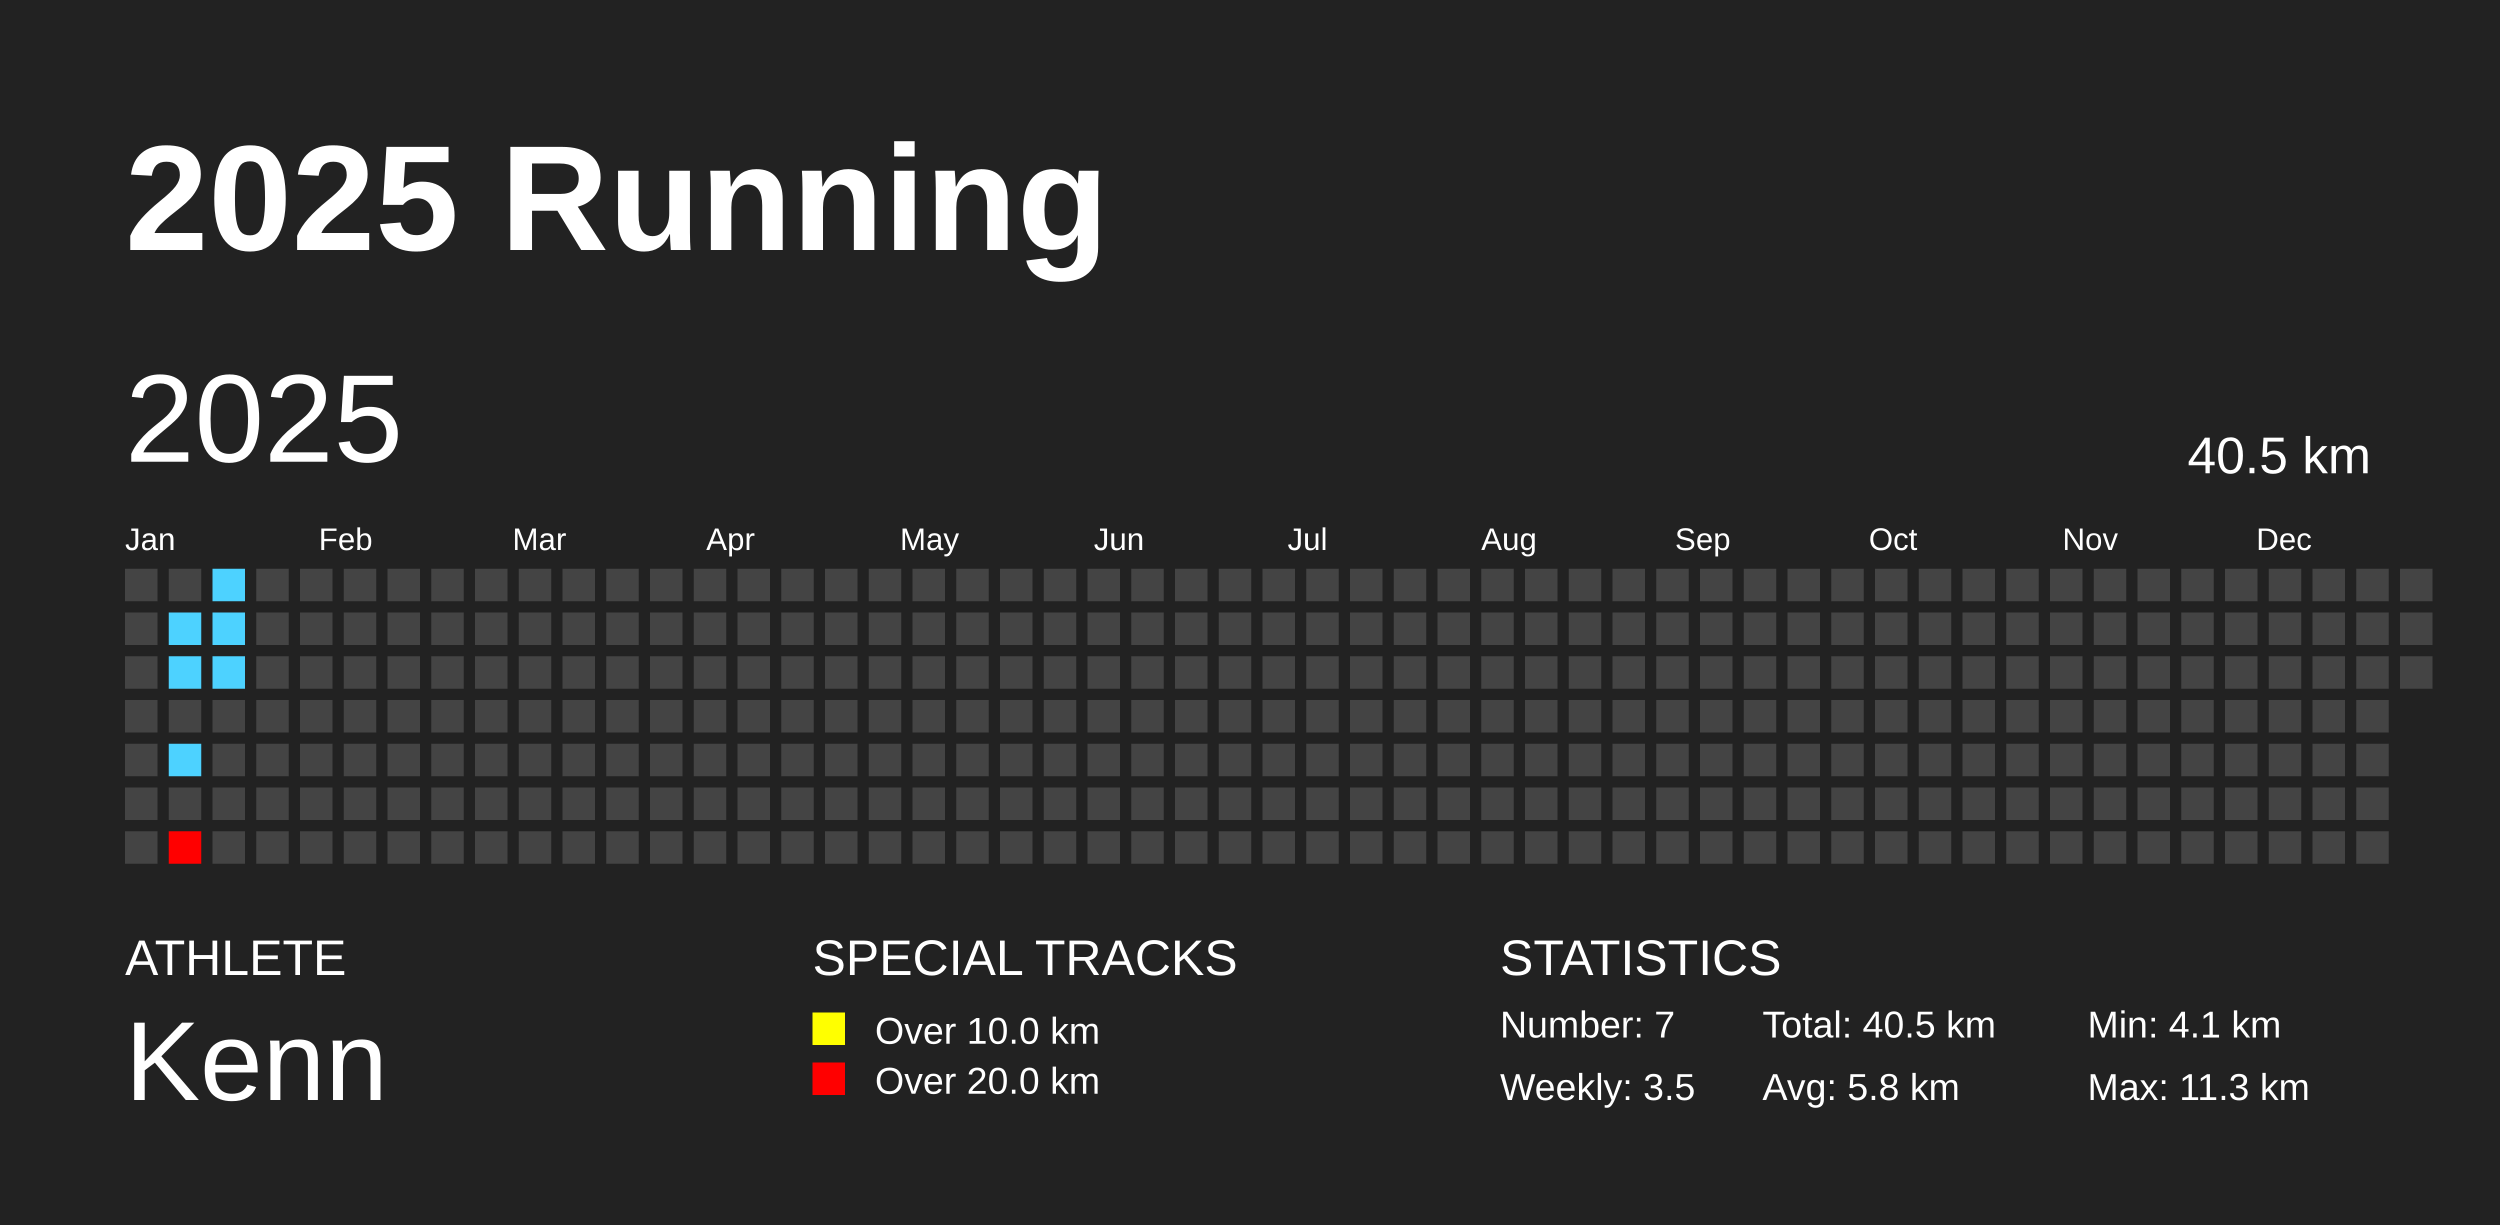
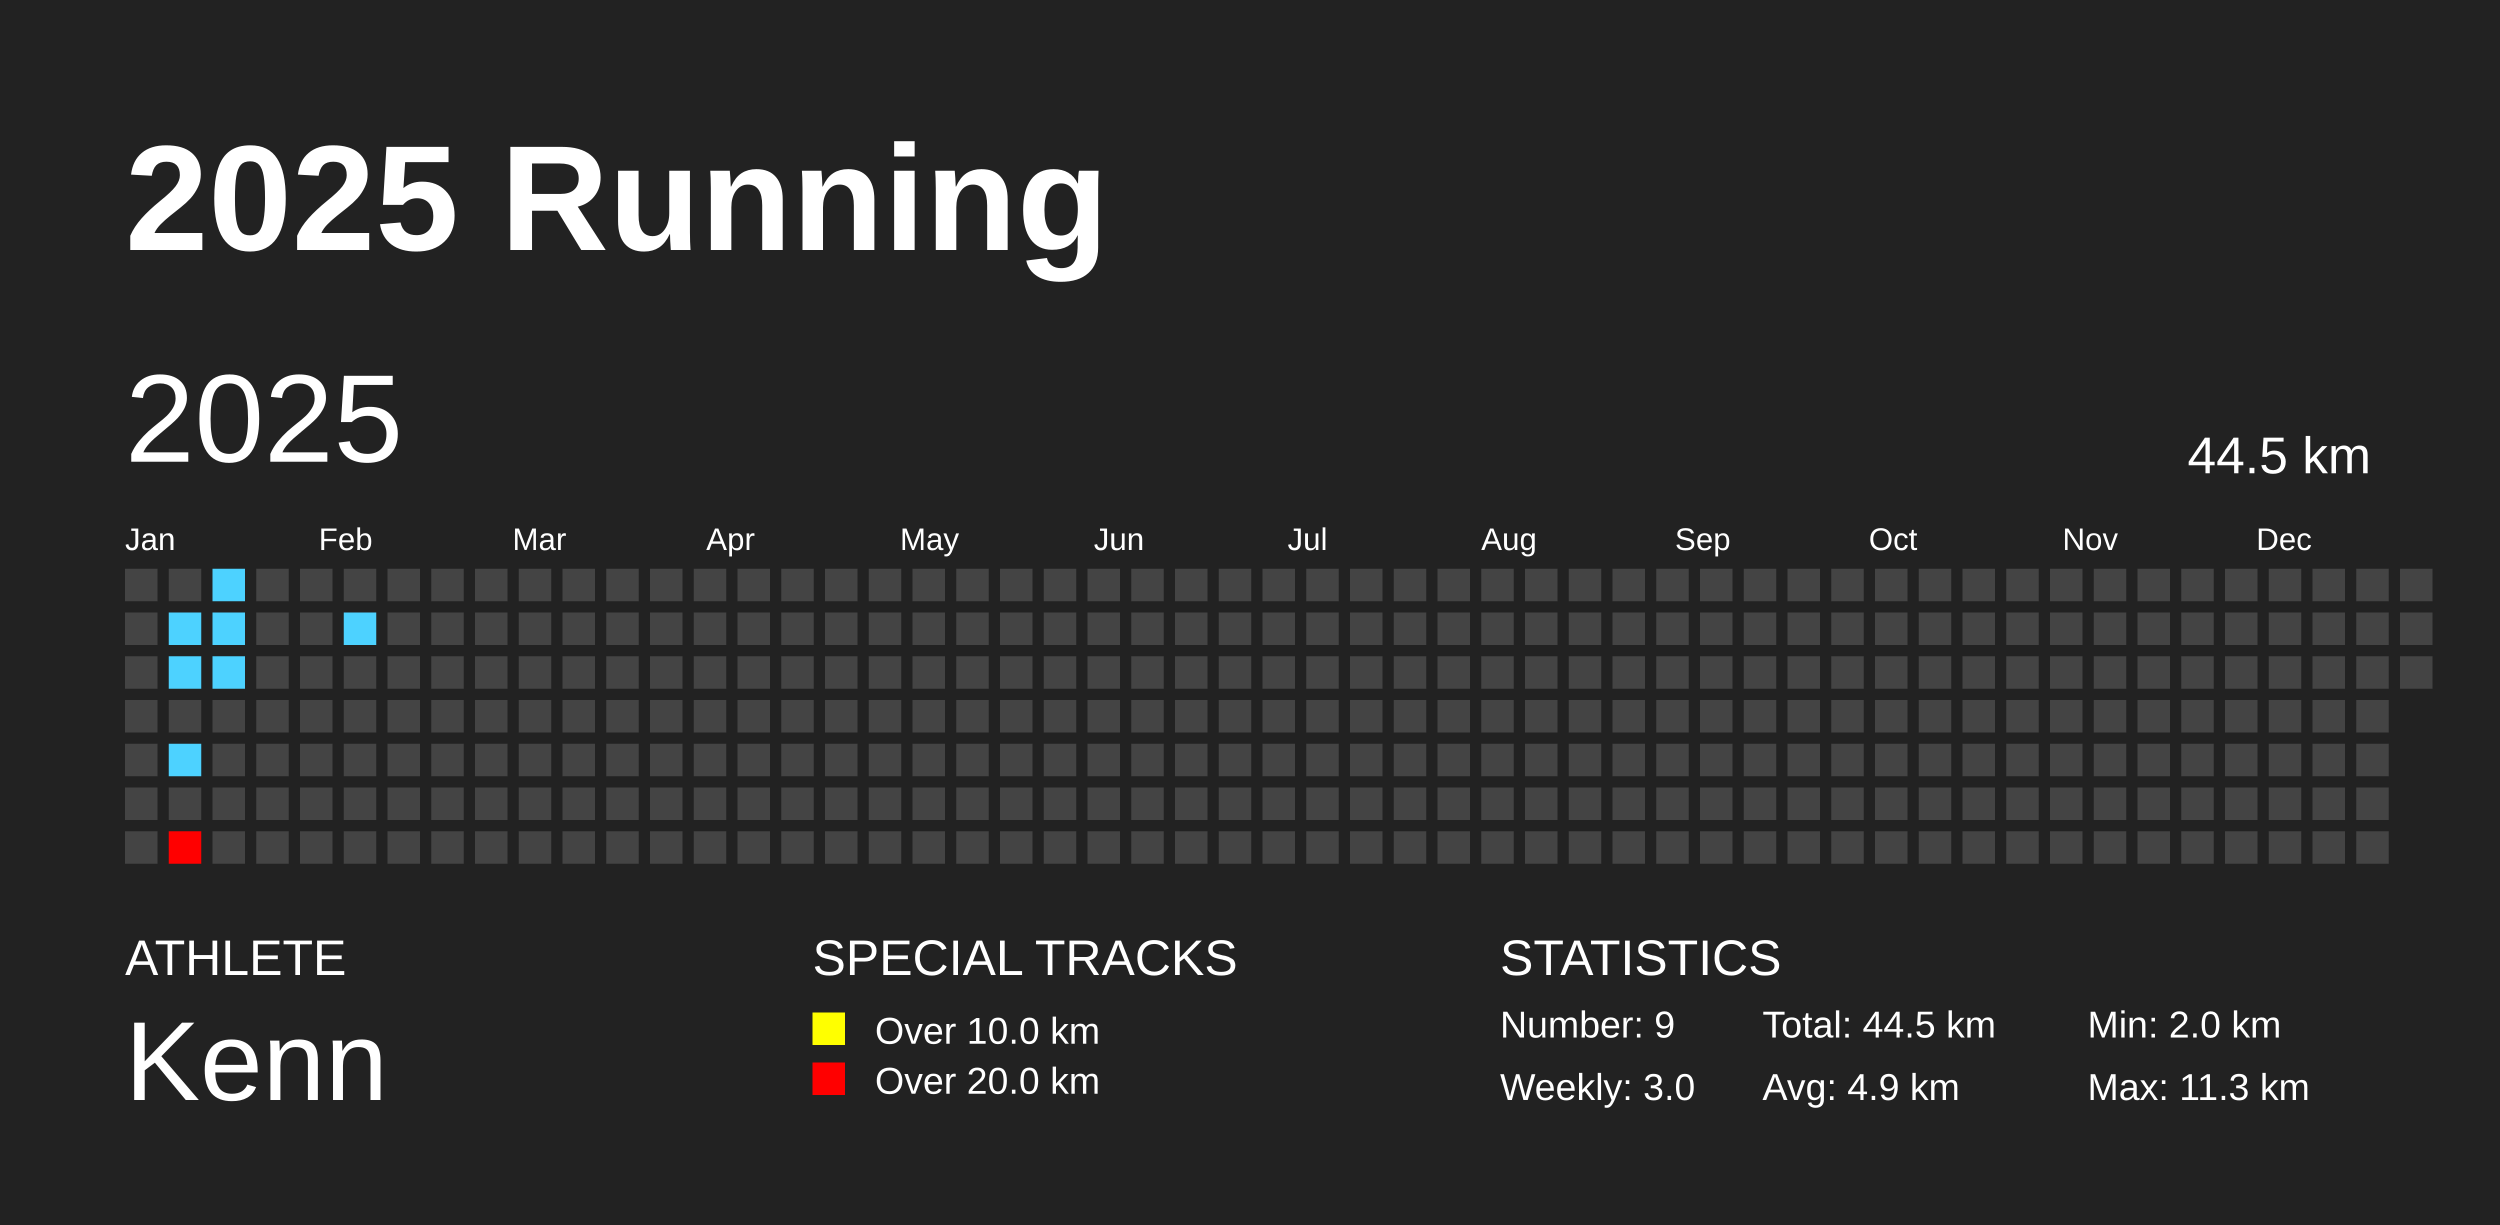
<svg xmlns="http://www.w3.org/2000/svg" baseProfile="full" height="98mm" version="1.1" viewBox="0,0,200,98" width="200mm">
  <defs />
  <rect fill="#222222" height="98" width="200" x="0" y="0" />
  <text fill="#FFFFFF" style="font-size:12px; font-family:Arial; font-weight:bold;" x="10" y="20">2025 Running</text>
  <text fill="#FFFFFF" style="font-size:4px; font-family:Arial" x="10" y="78">ATHLETE</text>
  <text fill="#FFFFFF" style="font-size:9px; font-family:Arial" x="10" y="88">Kenn</text>
  <text fill="#FFFFFF" style="font-size:4px; font-family:Arial" x="65" y="78">SPECIAL TRACKS</text>
  <rect fill="yellow" height="2.6" width="2.6" x="65" y="81" />
  <text fill="#FFFFFF" style="font-size:3px; font-family:Arial" x="70" y="83.5">Over 10.0 km</text>
  <rect fill="red" height="2.6" width="2.6" x="65" y="85" />
  <text fill="#FFFFFF" style="font-size:3px; font-family:Arial" x="70" y="87.5">Over 20.0 km</text>
  <text fill="#FFFFFF" style="font-size:4px; font-family:Arial" x="120" y="78">STATISTICS</text>
-   <text fill="#FFFFFF" style="font-size:3px; font-family:Arial" x="120" y="83">Number: 7</text>
-   <text fill="#FFFFFF" style="font-size:3px; font-family:Arial" x="120" y="88">Weekly: 3.5</text>
-   <text fill="#FFFFFF" style="font-size:3px; font-family:Arial" x="141" y="83">Total: 40.5 km</text>
-   <text fill="#FFFFFF" style="font-size:3px; font-family:Arial" x="141" y="88">Avg: 5.8 km</text>
-   <text fill="#FFFFFF" style="font-size:3px; font-family:Arial" x="167" y="83">Min: 4.1 km</text>
+   <text fill="#FFFFFF" style="font-size:3px; font-family:Arial" x="120" y="83">Number: 9</text>
+   <text fill="#FFFFFF" style="font-size:3px; font-family:Arial" x="120" y="88">Weekly: 3.0</text>
+   <text fill="#FFFFFF" style="font-size:3px; font-family:Arial" x="141" y="83">Total: 44.5 km</text>
+   <text fill="#FFFFFF" style="font-size:3px; font-family:Arial" x="141" y="88">Avg: 4.9 km</text>
+   <text fill="#FFFFFF" style="font-size:3px; font-family:Arial" x="167" y="83">Min: 2.0 km</text>
  <text fill="#FFFFFF" style="font-size:3px; font-family:Arial" x="167" y="88">Max: 11.3 km</text>
  <text dominant-baseline="hanging" fill="#FFFFFF" style="font-size:10.0px; font-family:Arial;" x="10" y="30">2025</text>
-   <text dominant-baseline="hanging" fill="#FFFFFF" style="font-size:4.125px; font-family:Arial;" x="175" y="35">40.5 km</text>
+   <text dominant-baseline="hanging" fill="#FFFFFF" style="font-size:4.125px; font-family:Arial;" x="175" y="35">44.5 km</text>
  <text fill="#FFFFFF" style="font-size:2.5px; font-family:Arial" x="10.0" y="44">Jan</text>
  <text fill="#FFFFFF" style="font-size:2.5px; font-family:Arial" x="25.5" y="44">Feb</text>
  <text fill="#FFFFFF" style="font-size:2.5px; font-family:Arial" x="41.0" y="44">Mar</text>
  <text fill="#FFFFFF" style="font-size:2.5px; font-family:Arial" x="56.5" y="44">Apr</text>
  <text fill="#FFFFFF" style="font-size:2.5px; font-family:Arial" x="72.0" y="44">May</text>
  <text fill="#FFFFFF" style="font-size:2.5px; font-family:Arial" x="87.5" y="44">Jun</text>
  <text fill="#FFFFFF" style="font-size:2.5px; font-family:Arial" x="103.0" y="44">Jul</text>
  <text fill="#FFFFFF" style="font-size:2.5px; font-family:Arial" x="118.5" y="44">Aug</text>
  <text fill="#FFFFFF" style="font-size:2.5px; font-family:Arial" x="134.0" y="44">Sep</text>
  <text fill="#FFFFFF" style="font-size:2.5px; font-family:Arial" x="149.5" y="44">Oct</text>
  <text fill="#FFFFFF" style="font-size:2.5px; font-family:Arial" x="165.0" y="44">Nov</text>
  <text fill="#FFFFFF" style="font-size:2.5px; font-family:Arial" x="180.5" y="44">Dec</text>
  <rect fill="#444444" height="2.6" width="2.6" x="10.0" y="45.5" />
  <rect fill="#444444" height="2.6" width="2.6" x="10.0" y="49.0" />
  <rect fill="#444444" height="2.6" width="2.6" x="10.0" y="52.5" />
  <rect fill="#444444" height="2.6" width="2.6" x="10.0" y="56.0" />
  <rect fill="#444444" height="2.6" width="2.6" x="10.0" y="59.5" />
  <rect fill="#444444" height="2.6" width="2.6" x="10.0" y="63.0" />
  <rect fill="#444444" height="2.6" width="2.6" x="10.0" y="66.5" />
  <rect fill="#444444" height="2.6" width="2.6" x="13.5" y="45.5" />
  <rect fill="#4dd2ff" height="2.6" width="2.6" x="13.5" y="49.0" />
  <rect fill="#4dd2ff" height="2.6" width="2.6" x="13.5" y="52.5" />
  <rect fill="#444444" height="2.6" width="2.6" x="13.5" y="56.0" />
  <rect fill="#4dd2ff" height="2.6" width="2.6" x="13.5" y="59.5" />
  <rect fill="#444444" height="2.6" width="2.6" x="13.5" y="63.0" />
  <rect fill="#ff0000" height="2.6" width="2.6" x="13.5" y="66.5" />
  <rect fill="#4dd2ff" height="2.6" width="2.6" x="17.0" y="45.5" />
  <rect fill="#4dd2ff" height="2.6" width="2.6" x="17.0" y="49.0" />
  <rect fill="#4dd2ff" height="2.6" width="2.6" x="17.0" y="52.5" />
  <rect fill="#444444" height="2.6" width="2.6" x="17.0" y="56.0" />
  <rect fill="#444444" height="2.6" width="2.6" x="17.0" y="59.5" />
  <rect fill="#444444" height="2.6" width="2.6" x="17.0" y="63.0" />
  <rect fill="#444444" height="2.6" width="2.6" x="17.0" y="66.5" />
  <rect fill="#444444" height="2.6" width="2.6" x="20.5" y="45.5" />
  <rect fill="#444444" height="2.6" width="2.6" x="20.5" y="49.0" />
  <rect fill="#444444" height="2.6" width="2.6" x="20.5" y="52.5" />
  <rect fill="#444444" height="2.6" width="2.6" x="20.5" y="56.0" />
  <rect fill="#444444" height="2.6" width="2.6" x="20.5" y="59.5" />
  <rect fill="#444444" height="2.6" width="2.6" x="20.5" y="63.0" />
  <rect fill="#444444" height="2.6" width="2.6" x="20.5" y="66.5" />
  <rect fill="#444444" height="2.6" width="2.6" x="24.0" y="45.5" />
  <rect fill="#444444" height="2.6" width="2.6" x="24.0" y="49.0" />
  <rect fill="#444444" height="2.6" width="2.6" x="24.0" y="52.5" />
  <rect fill="#444444" height="2.6" width="2.6" x="24.0" y="56.0" />
  <rect fill="#444444" height="2.6" width="2.6" x="24.0" y="59.5" />
  <rect fill="#444444" height="2.6" width="2.6" x="24.0" y="63.0" />
  <rect fill="#444444" height="2.6" width="2.6" x="24.0" y="66.5" />
  <rect fill="#444444" height="2.6" width="2.6" x="27.5" y="45.5" />
-   <rect fill="#444444" height="2.6" width="2.6" x="27.5" y="49.0" />
+   <rect fill="#4dd2ff" height="2.6" width="2.6" x="27.5" y="49.0" />
  <rect fill="#444444" height="2.6" width="2.6" x="27.5" y="52.5" />
  <rect fill="#444444" height="2.6" width="2.6" x="27.5" y="56.0" />
  <rect fill="#444444" height="2.6" width="2.6" x="27.5" y="59.5" />
  <rect fill="#444444" height="2.6" width="2.6" x="27.5" y="63.0" />
  <rect fill="#444444" height="2.6" width="2.6" x="27.5" y="66.5" />
  <rect fill="#444444" height="2.6" width="2.6" x="31.0" y="45.5" />
  <rect fill="#444444" height="2.6" width="2.6" x="31.0" y="49.0" />
  <rect fill="#444444" height="2.6" width="2.6" x="31.0" y="52.5" />
  <rect fill="#444444" height="2.6" width="2.6" x="31.0" y="56.0" />
  <rect fill="#444444" height="2.6" width="2.6" x="31.0" y="59.5" />
  <rect fill="#444444" height="2.6" width="2.6" x="31.0" y="63.0" />
  <rect fill="#444444" height="2.6" width="2.6" x="31.0" y="66.5" />
  <rect fill="#444444" height="2.6" width="2.6" x="34.5" y="45.5" />
  <rect fill="#444444" height="2.6" width="2.6" x="34.5" y="49.0" />
  <rect fill="#444444" height="2.6" width="2.6" x="34.5" y="52.5" />
  <rect fill="#444444" height="2.6" width="2.6" x="34.5" y="56.0" />
  <rect fill="#444444" height="2.6" width="2.6" x="34.5" y="59.5" />
  <rect fill="#444444" height="2.6" width="2.6" x="34.5" y="63.0" />
  <rect fill="#444444" height="2.6" width="2.6" x="34.5" y="66.5" />
  <rect fill="#444444" height="2.6" width="2.6" x="38.0" y="45.5" />
  <rect fill="#444444" height="2.6" width="2.6" x="38.0" y="49.0" />
  <rect fill="#444444" height="2.6" width="2.6" x="38.0" y="52.5" />
  <rect fill="#444444" height="2.6" width="2.6" x="38.0" y="56.0" />
  <rect fill="#444444" height="2.6" width="2.6" x="38.0" y="59.5" />
  <rect fill="#444444" height="2.6" width="2.6" x="38.0" y="63.0" />
  <rect fill="#444444" height="2.6" width="2.6" x="38.0" y="66.5" />
  <rect fill="#444444" height="2.6" width="2.6" x="41.5" y="45.5" />
  <rect fill="#444444" height="2.6" width="2.6" x="41.5" y="49.0" />
  <rect fill="#444444" height="2.6" width="2.6" x="41.5" y="52.5" />
  <rect fill="#444444" height="2.6" width="2.6" x="41.5" y="56.0" />
  <rect fill="#444444" height="2.6" width="2.6" x="41.5" y="59.5" />
  <rect fill="#444444" height="2.6" width="2.6" x="41.5" y="63.0" />
  <rect fill="#444444" height="2.6" width="2.6" x="41.5" y="66.5" />
  <rect fill="#444444" height="2.6" width="2.6" x="45.0" y="45.5" />
  <rect fill="#444444" height="2.6" width="2.6" x="45.0" y="49.0" />
  <rect fill="#444444" height="2.6" width="2.6" x="45.0" y="52.5" />
  <rect fill="#444444" height="2.6" width="2.6" x="45.0" y="56.0" />
  <rect fill="#444444" height="2.6" width="2.6" x="45.0" y="59.5" />
  <rect fill="#444444" height="2.6" width="2.6" x="45.0" y="63.0" />
  <rect fill="#444444" height="2.6" width="2.6" x="45.0" y="66.5" />
  <rect fill="#444444" height="2.6" width="2.6" x="48.5" y="45.5" />
  <rect fill="#444444" height="2.6" width="2.6" x="48.5" y="49.0" />
  <rect fill="#444444" height="2.6" width="2.6" x="48.5" y="52.5" />
  <rect fill="#444444" height="2.6" width="2.6" x="48.5" y="56.0" />
  <rect fill="#444444" height="2.6" width="2.6" x="48.5" y="59.5" />
  <rect fill="#444444" height="2.6" width="2.6" x="48.5" y="63.0" />
  <rect fill="#444444" height="2.6" width="2.6" x="48.5" y="66.5" />
  <rect fill="#444444" height="2.6" width="2.6" x="52.0" y="45.5" />
  <rect fill="#444444" height="2.6" width="2.6" x="52.0" y="49.0" />
  <rect fill="#444444" height="2.6" width="2.6" x="52.0" y="52.5" />
  <rect fill="#444444" height="2.6" width="2.6" x="52.0" y="56.0" />
  <rect fill="#444444" height="2.6" width="2.6" x="52.0" y="59.5" />
  <rect fill="#444444" height="2.6" width="2.6" x="52.0" y="63.0" />
  <rect fill="#444444" height="2.6" width="2.6" x="52.0" y="66.5" />
  <rect fill="#444444" height="2.6" width="2.6" x="55.5" y="45.5" />
  <rect fill="#444444" height="2.6" width="2.6" x="55.5" y="49.0" />
  <rect fill="#444444" height="2.6" width="2.6" x="55.5" y="52.5" />
  <rect fill="#444444" height="2.6" width="2.6" x="55.5" y="56.0" />
  <rect fill="#444444" height="2.6" width="2.6" x="55.5" y="59.5" />
  <rect fill="#444444" height="2.6" width="2.6" x="55.5" y="63.0" />
  <rect fill="#444444" height="2.6" width="2.6" x="55.5" y="66.5" />
  <rect fill="#444444" height="2.6" width="2.6" x="59.0" y="45.5" />
  <rect fill="#444444" height="2.6" width="2.6" x="59.0" y="49.0" />
  <rect fill="#444444" height="2.6" width="2.6" x="59.0" y="52.5" />
  <rect fill="#444444" height="2.6" width="2.6" x="59.0" y="56.0" />
  <rect fill="#444444" height="2.6" width="2.6" x="59.0" y="59.5" />
  <rect fill="#444444" height="2.6" width="2.6" x="59.0" y="63.0" />
  <rect fill="#444444" height="2.6" width="2.6" x="59.0" y="66.5" />
  <rect fill="#444444" height="2.6" width="2.6" x="62.5" y="45.5" />
  <rect fill="#444444" height="2.6" width="2.6" x="62.5" y="49.0" />
  <rect fill="#444444" height="2.6" width="2.6" x="62.5" y="52.5" />
  <rect fill="#444444" height="2.6" width="2.6" x="62.5" y="56.0" />
  <rect fill="#444444" height="2.6" width="2.6" x="62.5" y="59.5" />
  <rect fill="#444444" height="2.6" width="2.6" x="62.5" y="63.0" />
  <rect fill="#444444" height="2.6" width="2.6" x="62.5" y="66.5" />
  <rect fill="#444444" height="2.6" width="2.6" x="66.0" y="45.5" />
  <rect fill="#444444" height="2.6" width="2.6" x="66.0" y="49.0" />
  <rect fill="#444444" height="2.6" width="2.6" x="66.0" y="52.5" />
  <rect fill="#444444" height="2.6" width="2.6" x="66.0" y="56.0" />
  <rect fill="#444444" height="2.6" width="2.6" x="66.0" y="59.5" />
  <rect fill="#444444" height="2.6" width="2.6" x="66.0" y="63.0" />
  <rect fill="#444444" height="2.6" width="2.6" x="66.0" y="66.5" />
  <rect fill="#444444" height="2.6" width="2.6" x="69.5" y="45.5" />
  <rect fill="#444444" height="2.6" width="2.6" x="69.5" y="49.0" />
  <rect fill="#444444" height="2.6" width="2.6" x="69.5" y="52.5" />
  <rect fill="#444444" height="2.6" width="2.6" x="69.5" y="56.0" />
  <rect fill="#444444" height="2.6" width="2.6" x="69.5" y="59.5" />
  <rect fill="#444444" height="2.6" width="2.6" x="69.5" y="63.0" />
  <rect fill="#444444" height="2.6" width="2.6" x="69.5" y="66.5" />
  <rect fill="#444444" height="2.6" width="2.6" x="73.0" y="45.5" />
  <rect fill="#444444" height="2.6" width="2.6" x="73.0" y="49.0" />
  <rect fill="#444444" height="2.6" width="2.6" x="73.0" y="52.5" />
  <rect fill="#444444" height="2.6" width="2.6" x="73.0" y="56.0" />
  <rect fill="#444444" height="2.6" width="2.6" x="73.0" y="59.5" />
  <rect fill="#444444" height="2.6" width="2.6" x="73.0" y="63.0" />
  <rect fill="#444444" height="2.6" width="2.6" x="73.0" y="66.5" />
  <rect fill="#444444" height="2.6" width="2.6" x="76.5" y="45.5" />
  <rect fill="#444444" height="2.6" width="2.6" x="76.5" y="49.0" />
  <rect fill="#444444" height="2.6" width="2.6" x="76.5" y="52.5" />
  <rect fill="#444444" height="2.6" width="2.6" x="76.5" y="56.0" />
  <rect fill="#444444" height="2.6" width="2.6" x="76.5" y="59.5" />
  <rect fill="#444444" height="2.6" width="2.6" x="76.5" y="63.0" />
  <rect fill="#444444" height="2.6" width="2.6" x="76.5" y="66.5" />
  <rect fill="#444444" height="2.6" width="2.6" x="80.0" y="45.5" />
  <rect fill="#444444" height="2.6" width="2.6" x="80.0" y="49.0" />
  <rect fill="#444444" height="2.6" width="2.6" x="80.0" y="52.5" />
  <rect fill="#444444" height="2.6" width="2.6" x="80.0" y="56.0" />
  <rect fill="#444444" height="2.6" width="2.6" x="80.0" y="59.5" />
  <rect fill="#444444" height="2.6" width="2.6" x="80.0" y="63.0" />
  <rect fill="#444444" height="2.6" width="2.6" x="80.0" y="66.5" />
  <rect fill="#444444" height="2.6" width="2.6" x="83.5" y="45.5" />
  <rect fill="#444444" height="2.6" width="2.6" x="83.5" y="49.0" />
  <rect fill="#444444" height="2.6" width="2.6" x="83.5" y="52.5" />
  <rect fill="#444444" height="2.6" width="2.6" x="83.5" y="56.0" />
  <rect fill="#444444" height="2.6" width="2.6" x="83.5" y="59.5" />
  <rect fill="#444444" height="2.6" width="2.6" x="83.5" y="63.0" />
  <rect fill="#444444" height="2.6" width="2.6" x="83.5" y="66.5" />
  <rect fill="#444444" height="2.6" width="2.6" x="87.0" y="45.5" />
  <rect fill="#444444" height="2.6" width="2.6" x="87.0" y="49.0" />
  <rect fill="#444444" height="2.6" width="2.6" x="87.0" y="52.5" />
  <rect fill="#444444" height="2.6" width="2.6" x="87.0" y="56.0" />
  <rect fill="#444444" height="2.6" width="2.6" x="87.0" y="59.5" />
  <rect fill="#444444" height="2.6" width="2.6" x="87.0" y="63.0" />
  <rect fill="#444444" height="2.6" width="2.6" x="87.0" y="66.5" />
  <rect fill="#444444" height="2.6" width="2.6" x="90.5" y="45.5" />
  <rect fill="#444444" height="2.6" width="2.6" x="90.5" y="49.0" />
  <rect fill="#444444" height="2.6" width="2.6" x="90.5" y="52.5" />
  <rect fill="#444444" height="2.6" width="2.6" x="90.5" y="56.0" />
  <rect fill="#444444" height="2.6" width="2.6" x="90.5" y="59.5" />
  <rect fill="#444444" height="2.6" width="2.6" x="90.5" y="63.0" />
  <rect fill="#444444" height="2.6" width="2.6" x="90.5" y="66.5" />
  <rect fill="#444444" height="2.6" width="2.6" x="94.0" y="45.5" />
  <rect fill="#444444" height="2.6" width="2.6" x="94.0" y="49.0" />
  <rect fill="#444444" height="2.6" width="2.6" x="94.0" y="52.5" />
  <rect fill="#444444" height="2.6" width="2.6" x="94.0" y="56.0" />
  <rect fill="#444444" height="2.6" width="2.6" x="94.0" y="59.5" />
  <rect fill="#444444" height="2.6" width="2.6" x="94.0" y="63.0" />
  <rect fill="#444444" height="2.6" width="2.6" x="94.0" y="66.5" />
  <rect fill="#444444" height="2.6" width="2.6" x="97.5" y="45.5" />
  <rect fill="#444444" height="2.6" width="2.6" x="97.5" y="49.0" />
  <rect fill="#444444" height="2.6" width="2.6" x="97.5" y="52.5" />
  <rect fill="#444444" height="2.6" width="2.6" x="97.5" y="56.0" />
  <rect fill="#444444" height="2.6" width="2.6" x="97.5" y="59.5" />
  <rect fill="#444444" height="2.6" width="2.6" x="97.5" y="63.0" />
  <rect fill="#444444" height="2.6" width="2.6" x="97.5" y="66.5" />
  <rect fill="#444444" height="2.6" width="2.6" x="101.0" y="45.5" />
  <rect fill="#444444" height="2.6" width="2.6" x="101.0" y="49.0" />
  <rect fill="#444444" height="2.6" width="2.6" x="101.0" y="52.5" />
  <rect fill="#444444" height="2.6" width="2.6" x="101.0" y="56.0" />
  <rect fill="#444444" height="2.6" width="2.6" x="101.0" y="59.5" />
  <rect fill="#444444" height="2.6" width="2.6" x="101.0" y="63.0" />
  <rect fill="#444444" height="2.6" width="2.6" x="101.0" y="66.5" />
  <rect fill="#444444" height="2.6" width="2.6" x="104.5" y="45.5" />
  <rect fill="#444444" height="2.6" width="2.6" x="104.5" y="49.0" />
  <rect fill="#444444" height="2.6" width="2.6" x="104.5" y="52.5" />
  <rect fill="#444444" height="2.6" width="2.6" x="104.5" y="56.0" />
  <rect fill="#444444" height="2.6" width="2.6" x="104.5" y="59.5" />
  <rect fill="#444444" height="2.6" width="2.6" x="104.5" y="63.0" />
  <rect fill="#444444" height="2.6" width="2.6" x="104.5" y="66.5" />
  <rect fill="#444444" height="2.6" width="2.6" x="108.0" y="45.5" />
  <rect fill="#444444" height="2.6" width="2.6" x="108.0" y="49.0" />
  <rect fill="#444444" height="2.6" width="2.6" x="108.0" y="52.5" />
  <rect fill="#444444" height="2.6" width="2.6" x="108.0" y="56.0" />
  <rect fill="#444444" height="2.6" width="2.6" x="108.0" y="59.5" />
  <rect fill="#444444" height="2.6" width="2.6" x="108.0" y="63.0" />
  <rect fill="#444444" height="2.6" width="2.6" x="108.0" y="66.5" />
  <rect fill="#444444" height="2.6" width="2.6" x="111.5" y="45.5" />
  <rect fill="#444444" height="2.6" width="2.6" x="111.5" y="49.0" />
  <rect fill="#444444" height="2.6" width="2.6" x="111.5" y="52.5" />
  <rect fill="#444444" height="2.6" width="2.6" x="111.5" y="56.0" />
  <rect fill="#444444" height="2.6" width="2.6" x="111.5" y="59.5" />
  <rect fill="#444444" height="2.6" width="2.6" x="111.5" y="63.0" />
  <rect fill="#444444" height="2.6" width="2.6" x="111.5" y="66.5" />
  <rect fill="#444444" height="2.6" width="2.6" x="115.0" y="45.5" />
  <rect fill="#444444" height="2.6" width="2.6" x="115.0" y="49.0" />
  <rect fill="#444444" height="2.6" width="2.6" x="115.0" y="52.5" />
  <rect fill="#444444" height="2.6" width="2.6" x="115.0" y="56.0" />
  <rect fill="#444444" height="2.6" width="2.6" x="115.0" y="59.5" />
  <rect fill="#444444" height="2.6" width="2.6" x="115.0" y="63.0" />
  <rect fill="#444444" height="2.6" width="2.6" x="115.0" y="66.5" />
  <rect fill="#444444" height="2.6" width="2.6" x="118.5" y="45.5" />
  <rect fill="#444444" height="2.6" width="2.6" x="118.5" y="49.0" />
  <rect fill="#444444" height="2.6" width="2.6" x="118.5" y="52.5" />
  <rect fill="#444444" height="2.6" width="2.6" x="118.5" y="56.0" />
  <rect fill="#444444" height="2.6" width="2.6" x="118.5" y="59.5" />
  <rect fill="#444444" height="2.6" width="2.6" x="118.5" y="63.0" />
  <rect fill="#444444" height="2.6" width="2.6" x="118.5" y="66.5" />
  <rect fill="#444444" height="2.6" width="2.6" x="122.0" y="45.5" />
  <rect fill="#444444" height="2.6" width="2.6" x="122.0" y="49.0" />
  <rect fill="#444444" height="2.6" width="2.6" x="122.0" y="52.5" />
  <rect fill="#444444" height="2.6" width="2.6" x="122.0" y="56.0" />
  <rect fill="#444444" height="2.6" width="2.6" x="122.0" y="59.5" />
  <rect fill="#444444" height="2.6" width="2.6" x="122.0" y="63.0" />
  <rect fill="#444444" height="2.6" width="2.6" x="122.0" y="66.5" />
  <rect fill="#444444" height="2.6" width="2.6" x="125.5" y="45.5" />
  <rect fill="#444444" height="2.6" width="2.6" x="125.5" y="49.0" />
  <rect fill="#444444" height="2.6" width="2.6" x="125.5" y="52.5" />
  <rect fill="#444444" height="2.6" width="2.6" x="125.5" y="56.0" />
  <rect fill="#444444" height="2.6" width="2.6" x="125.5" y="59.5" />
  <rect fill="#444444" height="2.6" width="2.6" x="125.5" y="63.0" />
  <rect fill="#444444" height="2.6" width="2.6" x="125.5" y="66.5" />
  <rect fill="#444444" height="2.6" width="2.6" x="129.0" y="45.5" />
  <rect fill="#444444" height="2.6" width="2.6" x="129.0" y="49.0" />
  <rect fill="#444444" height="2.6" width="2.6" x="129.0" y="52.5" />
  <rect fill="#444444" height="2.6" width="2.6" x="129.0" y="56.0" />
  <rect fill="#444444" height="2.6" width="2.6" x="129.0" y="59.5" />
  <rect fill="#444444" height="2.6" width="2.6" x="129.0" y="63.0" />
  <rect fill="#444444" height="2.6" width="2.6" x="129.0" y="66.5" />
  <rect fill="#444444" height="2.6" width="2.6" x="132.5" y="45.5" />
  <rect fill="#444444" height="2.6" width="2.6" x="132.5" y="49.0" />
  <rect fill="#444444" height="2.6" width="2.6" x="132.5" y="52.5" />
  <rect fill="#444444" height="2.6" width="2.6" x="132.5" y="56.0" />
  <rect fill="#444444" height="2.6" width="2.6" x="132.5" y="59.5" />
  <rect fill="#444444" height="2.6" width="2.6" x="132.5" y="63.0" />
  <rect fill="#444444" height="2.6" width="2.6" x="132.5" y="66.5" />
  <rect fill="#444444" height="2.6" width="2.6" x="136.0" y="45.5" />
  <rect fill="#444444" height="2.6" width="2.6" x="136.0" y="49.0" />
  <rect fill="#444444" height="2.6" width="2.6" x="136.0" y="52.5" />
  <rect fill="#444444" height="2.6" width="2.6" x="136.0" y="56.0" />
  <rect fill="#444444" height="2.6" width="2.6" x="136.0" y="59.5" />
  <rect fill="#444444" height="2.6" width="2.6" x="136.0" y="63.0" />
  <rect fill="#444444" height="2.6" width="2.6" x="136.0" y="66.5" />
  <rect fill="#444444" height="2.6" width="2.6" x="139.5" y="45.5" />
  <rect fill="#444444" height="2.6" width="2.6" x="139.5" y="49.0" />
  <rect fill="#444444" height="2.6" width="2.6" x="139.5" y="52.5" />
  <rect fill="#444444" height="2.6" width="2.6" x="139.5" y="56.0" />
  <rect fill="#444444" height="2.6" width="2.6" x="139.5" y="59.5" />
  <rect fill="#444444" height="2.6" width="2.6" x="139.5" y="63.0" />
  <rect fill="#444444" height="2.6" width="2.6" x="139.5" y="66.5" />
  <rect fill="#444444" height="2.6" width="2.6" x="143.0" y="45.5" />
  <rect fill="#444444" height="2.6" width="2.6" x="143.0" y="49.0" />
  <rect fill="#444444" height="2.6" width="2.6" x="143.0" y="52.5" />
  <rect fill="#444444" height="2.6" width="2.6" x="143.0" y="56.0" />
  <rect fill="#444444" height="2.6" width="2.6" x="143.0" y="59.5" />
  <rect fill="#444444" height="2.6" width="2.6" x="143.0" y="63.0" />
  <rect fill="#444444" height="2.6" width="2.6" x="143.0" y="66.5" />
  <rect fill="#444444" height="2.6" width="2.6" x="146.5" y="45.5" />
  <rect fill="#444444" height="2.6" width="2.6" x="146.5" y="49.0" />
  <rect fill="#444444" height="2.6" width="2.6" x="146.5" y="52.5" />
  <rect fill="#444444" height="2.6" width="2.6" x="146.5" y="56.0" />
  <rect fill="#444444" height="2.6" width="2.6" x="146.5" y="59.5" />
  <rect fill="#444444" height="2.6" width="2.6" x="146.5" y="63.0" />
  <rect fill="#444444" height="2.6" width="2.6" x="146.5" y="66.5" />
  <rect fill="#444444" height="2.6" width="2.6" x="150.0" y="45.5" />
  <rect fill="#444444" height="2.6" width="2.6" x="150.0" y="49.0" />
  <rect fill="#444444" height="2.6" width="2.6" x="150.0" y="52.5" />
  <rect fill="#444444" height="2.6" width="2.6" x="150.0" y="56.0" />
  <rect fill="#444444" height="2.6" width="2.6" x="150.0" y="59.5" />
  <rect fill="#444444" height="2.6" width="2.6" x="150.0" y="63.0" />
  <rect fill="#444444" height="2.6" width="2.6" x="150.0" y="66.5" />
  <rect fill="#444444" height="2.6" width="2.6" x="153.5" y="45.5" />
  <rect fill="#444444" height="2.6" width="2.6" x="153.5" y="49.0" />
  <rect fill="#444444" height="2.6" width="2.6" x="153.5" y="52.5" />
  <rect fill="#444444" height="2.6" width="2.6" x="153.5" y="56.0" />
  <rect fill="#444444" height="2.6" width="2.6" x="153.5" y="59.5" />
  <rect fill="#444444" height="2.6" width="2.6" x="153.5" y="63.0" />
  <rect fill="#444444" height="2.6" width="2.6" x="153.5" y="66.5" />
  <rect fill="#444444" height="2.6" width="2.6" x="157.0" y="45.5" />
  <rect fill="#444444" height="2.6" width="2.6" x="157.0" y="49.0" />
  <rect fill="#444444" height="2.6" width="2.6" x="157.0" y="52.5" />
  <rect fill="#444444" height="2.6" width="2.6" x="157.0" y="56.0" />
  <rect fill="#444444" height="2.6" width="2.6" x="157.0" y="59.5" />
  <rect fill="#444444" height="2.6" width="2.6" x="157.0" y="63.0" />
  <rect fill="#444444" height="2.6" width="2.6" x="157.0" y="66.5" />
  <rect fill="#444444" height="2.6" width="2.6" x="160.5" y="45.5" />
  <rect fill="#444444" height="2.6" width="2.6" x="160.5" y="49.0" />
  <rect fill="#444444" height="2.6" width="2.6" x="160.5" y="52.5" />
  <rect fill="#444444" height="2.6" width="2.6" x="160.5" y="56.0" />
  <rect fill="#444444" height="2.6" width="2.6" x="160.5" y="59.5" />
  <rect fill="#444444" height="2.6" width="2.6" x="160.5" y="63.0" />
  <rect fill="#444444" height="2.6" width="2.6" x="160.5" y="66.5" />
  <rect fill="#444444" height="2.6" width="2.6" x="164.0" y="45.5" />
  <rect fill="#444444" height="2.6" width="2.6" x="164.0" y="49.0" />
  <rect fill="#444444" height="2.6" width="2.6" x="164.0" y="52.5" />
  <rect fill="#444444" height="2.6" width="2.6" x="164.0" y="56.0" />
  <rect fill="#444444" height="2.6" width="2.6" x="164.0" y="59.5" />
  <rect fill="#444444" height="2.6" width="2.6" x="164.0" y="63.0" />
  <rect fill="#444444" height="2.6" width="2.6" x="164.0" y="66.5" />
  <rect fill="#444444" height="2.6" width="2.6" x="167.5" y="45.5" />
  <rect fill="#444444" height="2.6" width="2.6" x="167.5" y="49.0" />
  <rect fill="#444444" height="2.6" width="2.6" x="167.5" y="52.5" />
  <rect fill="#444444" height="2.6" width="2.6" x="167.5" y="56.0" />
  <rect fill="#444444" height="2.6" width="2.6" x="167.5" y="59.5" />
  <rect fill="#444444" height="2.6" width="2.6" x="167.5" y="63.0" />
  <rect fill="#444444" height="2.6" width="2.6" x="167.5" y="66.5" />
  <rect fill="#444444" height="2.6" width="2.6" x="171.0" y="45.5" />
  <rect fill="#444444" height="2.6" width="2.6" x="171.0" y="49.0" />
  <rect fill="#444444" height="2.6" width="2.6" x="171.0" y="52.5" />
  <rect fill="#444444" height="2.6" width="2.6" x="171.0" y="56.0" />
  <rect fill="#444444" height="2.6" width="2.6" x="171.0" y="59.5" />
  <rect fill="#444444" height="2.6" width="2.6" x="171.0" y="63.0" />
  <rect fill="#444444" height="2.6" width="2.6" x="171.0" y="66.5" />
  <rect fill="#444444" height="2.6" width="2.6" x="174.5" y="45.5" />
  <rect fill="#444444" height="2.6" width="2.6" x="174.5" y="49.0" />
  <rect fill="#444444" height="2.6" width="2.6" x="174.5" y="52.5" />
  <rect fill="#444444" height="2.6" width="2.6" x="174.5" y="56.0" />
  <rect fill="#444444" height="2.6" width="2.6" x="174.5" y="59.5" />
  <rect fill="#444444" height="2.6" width="2.6" x="174.5" y="63.0" />
  <rect fill="#444444" height="2.6" width="2.6" x="174.5" y="66.5" />
  <rect fill="#444444" height="2.6" width="2.6" x="178.0" y="45.5" />
  <rect fill="#444444" height="2.6" width="2.6" x="178.0" y="49.0" />
  <rect fill="#444444" height="2.6" width="2.6" x="178.0" y="52.5" />
  <rect fill="#444444" height="2.6" width="2.6" x="178.0" y="56.0" />
  <rect fill="#444444" height="2.6" width="2.6" x="178.0" y="59.5" />
  <rect fill="#444444" height="2.6" width="2.6" x="178.0" y="63.0" />
  <rect fill="#444444" height="2.6" width="2.6" x="178.0" y="66.5" />
  <rect fill="#444444" height="2.6" width="2.6" x="181.5" y="45.5" />
  <rect fill="#444444" height="2.6" width="2.6" x="181.5" y="49.0" />
  <rect fill="#444444" height="2.6" width="2.6" x="181.5" y="52.5" />
  <rect fill="#444444" height="2.6" width="2.6" x="181.5" y="56.0" />
  <rect fill="#444444" height="2.6" width="2.6" x="181.5" y="59.5" />
  <rect fill="#444444" height="2.6" width="2.6" x="181.5" y="63.0" />
  <rect fill="#444444" height="2.6" width="2.6" x="181.5" y="66.5" />
  <rect fill="#444444" height="2.6" width="2.6" x="185.0" y="45.5" />
  <rect fill="#444444" height="2.6" width="2.6" x="185.0" y="49.0" />
  <rect fill="#444444" height="2.6" width="2.6" x="185.0" y="52.5" />
  <rect fill="#444444" height="2.6" width="2.6" x="185.0" y="56.0" />
  <rect fill="#444444" height="2.6" width="2.6" x="185.0" y="59.5" />
  <rect fill="#444444" height="2.6" width="2.6" x="185.0" y="63.0" />
  <rect fill="#444444" height="2.6" width="2.6" x="185.0" y="66.5" />
  <rect fill="#444444" height="2.6" width="2.6" x="188.5" y="45.5" />
  <rect fill="#444444" height="2.6" width="2.6" x="188.5" y="49.0" />
  <rect fill="#444444" height="2.6" width="2.6" x="188.5" y="52.5" />
  <rect fill="#444444" height="2.6" width="2.6" x="188.5" y="56.0" />
  <rect fill="#444444" height="2.6" width="2.6" x="188.5" y="59.5" />
  <rect fill="#444444" height="2.6" width="2.6" x="188.5" y="63.0" />
  <rect fill="#444444" height="2.6" width="2.6" x="188.5" y="66.5" />
  <rect fill="#444444" height="2.6" width="2.6" x="192.0" y="45.5" />
  <rect fill="#444444" height="2.6" width="2.6" x="192.0" y="49.0" />
  <rect fill="#444444" height="2.6" width="2.6" x="192.0" y="52.5" />
</svg>
